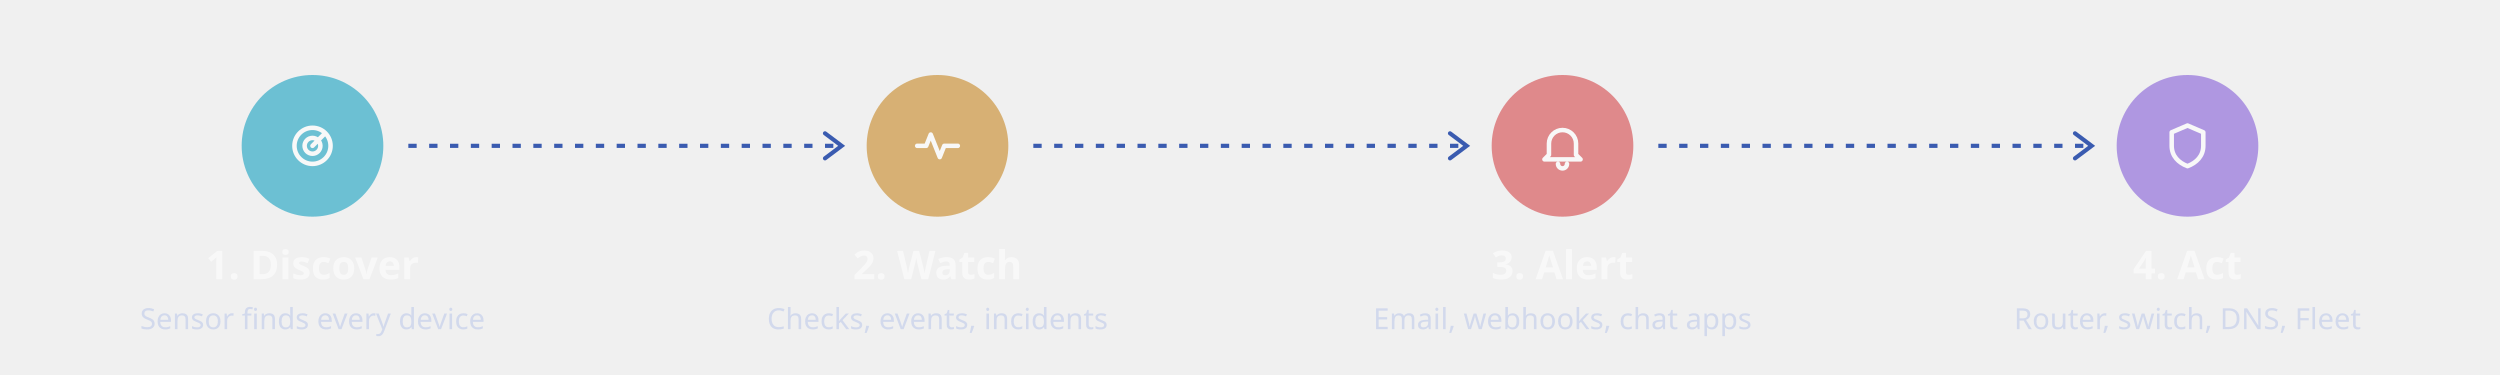
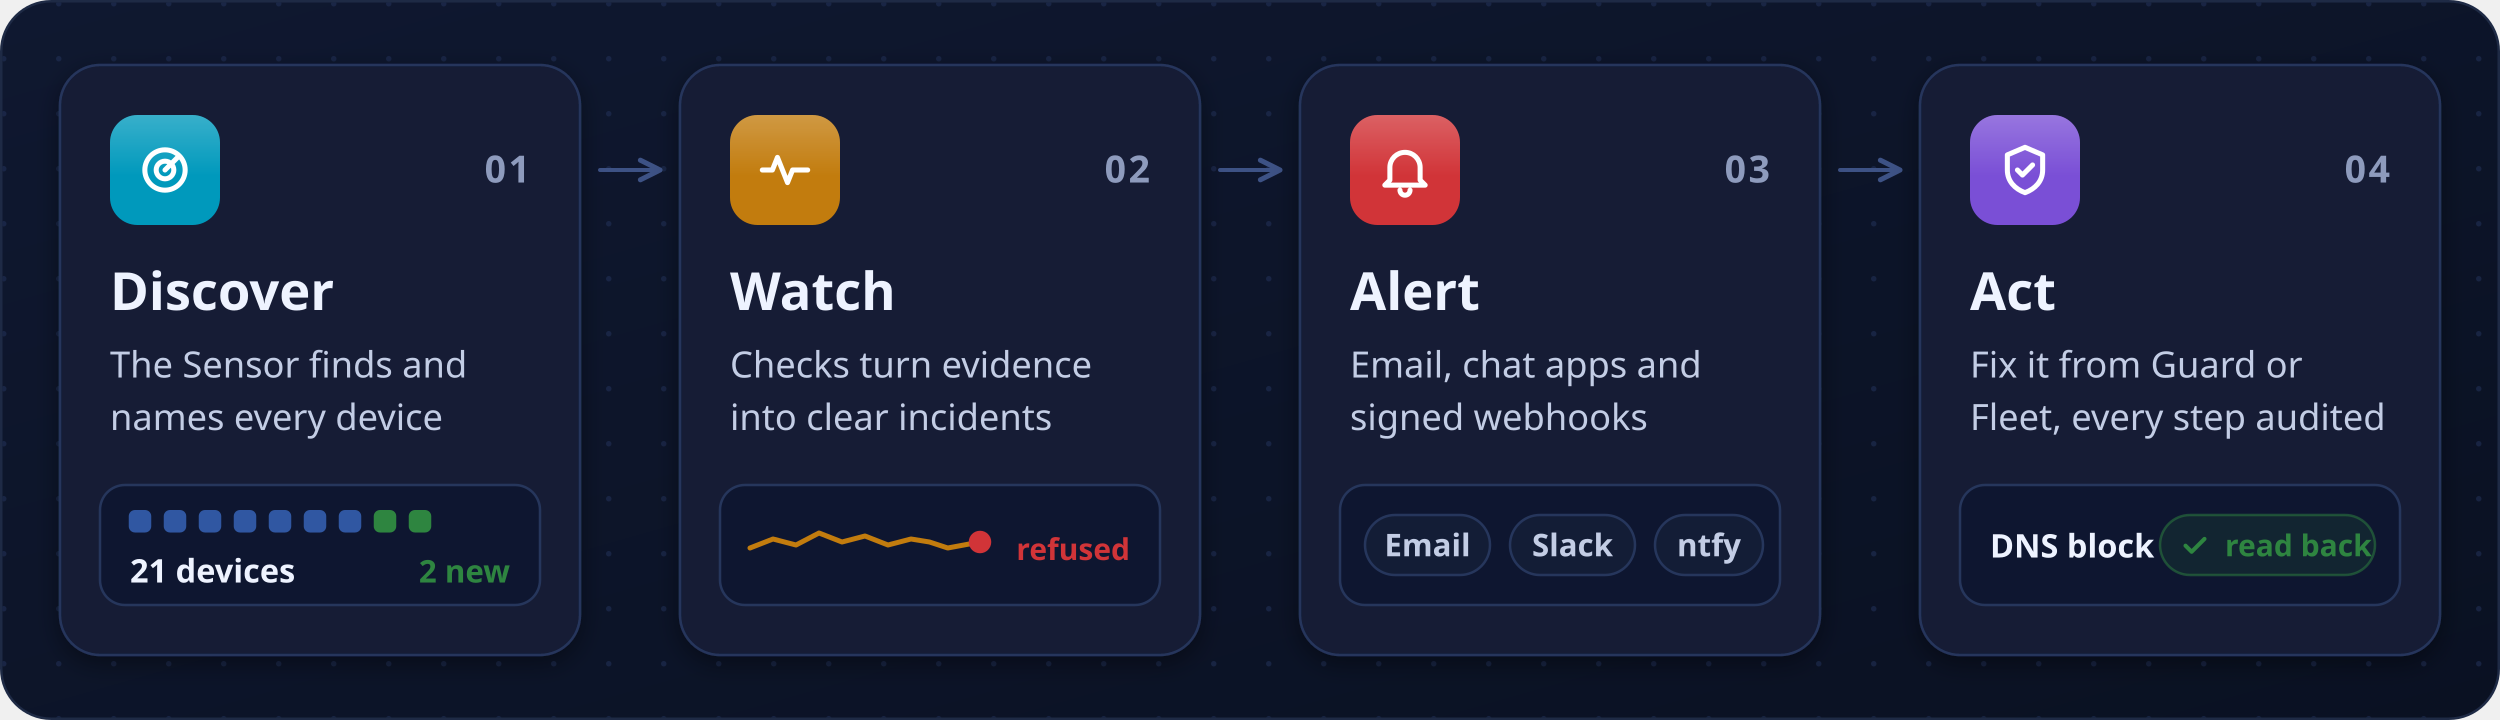
- <svg xmlns="http://www.w3.org/2000/svg" viewBox="0 0 1200 180" width="1200" height="180" role="img" aria-labelledby="t d">
-   <style>
- text{font-family:-apple-system, BlinkMacSystemFont, 'Segoe UI', 'Noto Sans', Helvetica, Arial, sans-serif}
- .step{animation:hi 4s ease-in-out infinite;opacity:.55}
- .ring{transform-box:fill-box;transform-origin:center;animation:ring 4s ease-out infinite;opacity:0}
- .dot{animation:move 4s ease-in-out infinite;opacity:0}
- @keyframes hi{0%,30%{opacity:1}45%,100%{opacity:.55}}
- @keyframes ring{0%{transform:scale(1);opacity:.7}30%{transform:scale(1.5);opacity:0}100%{opacity:0}}
- @keyframes move{0%{transform:translateX(0);opacity:0}5%{opacity:1}25%{transform:translateX(198px);opacity:1}30%,100%{transform:translateX(198px);opacity:0}}
- @media (prefers-reduced-motion: reduce){.step,.ring,.dot{animation:none!important}.step{opacity:1}}
+ <svg xmlns="http://www.w3.org/2000/svg" viewBox="0 0 1000 288" width="1000" height="288" role="img" aria-labelledby="t d">
+   <defs>
+     <linearGradient id="bg" x1="0" y1="0" x2="1" y2="1">
+       <stop offset="0" stop-color="#0F1830" />
+       <stop offset="1" stop-color="#0A1122" />
+     </linearGradient>
+     <linearGradient id="tileLight" x1="0" y1="0" x2="0" y2="1">
+       <stop offset="0" stop-color="#fff" stop-opacity=".22" />
+       <stop offset=".55" stop-color="#fff" stop-opacity="0" />
+     </linearGradient>
+     <pattern id="dots" width="22" height="22" patternUnits="userSpaceOnUse">
+       <circle cx="1.5" cy="1.5" r="1.1" fill="#22325A" />
+     </pattern>
+     <filter id="sh" x="-10%" y="-20%" width="120%" height="150%">
+       <feDropShadow dx="0" dy="3" stdDeviation="5" flood-color="#000000" flood-opacity="0.4" />
+     </filter>
+     <marker id="arrow" viewBox="0 0 10 10" refX="8.5" refY="5" markerWidth="7" markerHeight="7" orient="auto-start-reverse">
+       <path d="M1.5 1.5L8.5 5L1.5 8.5" fill="none" stroke="#3D5285" stroke-width="1.8" stroke-linecap="round" stroke-linejoin="round" />
+     </marker>
+     <marker id="arrowA" viewBox="0 0 10 10" refX="8.5" refY="5" markerWidth="7" markerHeight="7" orient="auto-start-reverse">
+       <path d="M1.5 1.5L8.5 5L1.5 8.5" fill="none" stroke="#4C8DFF" stroke-width="1.8" stroke-linecap="round" stroke-linejoin="round" />
+     </marker>
+     <marker id="arrowP" viewBox="0 0 10 10" refX="8.5" refY="5" markerWidth="7" markerHeight="7" orient="auto-start-reverse">
+       <path d="M1.5 1.5L8.5 5L1.5 8.5" fill="none" stroke="#7A4FD6" stroke-width="1.8" stroke-linecap="round" stroke-linejoin="round" />
+     </marker>
+     <marker id="arrowR" viewBox="0 0 10 10" refX="8.5" refY="5" markerWidth="7" markerHeight="7" orient="auto-start-reverse">
+       <path d="M1.5 1.5L8.5 5L1.5 8.5" fill="none" stroke="#D13438" stroke-width="1.8" stroke-linecap="round" stroke-linejoin="round" />
+     </marker>
+     <style>
+ text{font-family:-apple-system, BlinkMacSystemFont, 'Segoe UI', 'Noto Sans', 'Noto Sans Arabic', Tahoma, Helvetica, Arial, sans-serif}
+ .pk{animation-name:pk;animation-iteration-count:infinite;animation-timing-function:cubic-bezier(.45,0,.4,1)}
+ @keyframes pk{0%{stroke-dashoffset:8}62%,100%{stroke-dashoffset:-101}}
+ 
+ .hl{animation:hl 10s ease-in-out infinite;opacity:0}
+ @keyframes hl{0%{opacity:0}4%,22%{opacity:1}30%,100%{opacity:0}}
+ .pk{animation-name:pk4}
+ @keyframes pk4{0%{stroke-dashoffset:8}7.5%,100%{stroke-dashoffset:-101}}
+ .alarm{animation:alarm 2.4s ease-in-out infinite}
+ @keyframes alarm{0%,100%{opacity:1}50%{opacity:.35}}
+ .newdev{animation:alarm 3s ease-in-out infinite}
+ @media (prefers-reduced-motion: reduce){*{animation:none!important}.pk{display:none}.rm-show{opacity:1!important}}
</style>
-   <line x1="196" y1="70" x2="404" y2="70" stroke="#3A5BB0" stroke-width="2" stroke-dasharray="4 6" />
-   <path d="M396 64L404 70L396 76" fill="none" stroke="#3A5BB0" stroke-width="2" stroke-linecap="round" />
-   <circle class="dot" style="animation-delay:0s" cx="196" cy="70" r="5" fill="#1A73FF" />
-   <line x1="496" y1="70" x2="704" y2="70" stroke="#3A5BB0" stroke-width="2" stroke-dasharray="4 6" />
-   <path d="M696 64L704 70L696 76" fill="none" stroke="#3A5BB0" stroke-width="2" stroke-linecap="round" />
-   <circle class="dot" style="animation-delay:1s" cx="496" cy="70" r="5" fill="#1A73FF" />
-   <line x1="796" y1="70" x2="1004" y2="70" stroke="#3A5BB0" stroke-width="2" stroke-dasharray="4 6" />
-   <path d="M996 64L1004 70L996 76" fill="none" stroke="#3A5BB0" stroke-width="2" stroke-linecap="round" />
-   <circle class="dot" style="animation-delay:2s" cx="796" cy="70" r="5" fill="#1A73FF" />
-   <g class="step" style="animation-delay:0s">
-     <circle class="ring" style="animation-delay:0s" cx="150" cy="70" r="34" fill="none" stroke="#0099BC" stroke-width="2" />
-     <circle cx="150" cy="70" r="34" fill="#0099BC" />
-     <path d="M12 12m-8 0a8 8 0 1 0 16 0a8 8 0 1 0-16 0M12 12m-3.5 0a3.5 3.5 0 1 0 7 0a3.5 3.5 0 1 0-7 0M12 12l5.5-5.5" transform="translate(137.0 57) scale(1.0833)" fill="none" stroke="#fff" stroke-width="2" stroke-linecap="round" stroke-linejoin="round" />
-     <text x="150" y="134" text-anchor="middle" font-size="19" font-weight="700" fill="#FFFFFF">1. Discover</text>
-     <text x="150" y="158" text-anchor="middle" font-size="14" fill="#B9C6EA">Sensor finds every device</text>
+   </defs>
+   <rect x=".5" y=".5" width="999" height="287" rx="20" fill="url(#bg)" stroke="#1E2A45" />
+   <rect x="1" y="1" width="998" height="286" rx="20" fill="url(#dots)" opacity=".55" />
+   <path d="M240 68H264" fill="none" stroke="#3D5285" stroke-width="1.6" stroke-linecap="round" stroke-linejoin="round" marker-end="url(#arrow)" />
+   <path class="pk glow" style="animation-duration:10s;animation-delay:-8.3s" d="M240 68H264" pathLength="100" fill="none" stroke="#C27C0E" stroke-width="7" stroke-linecap="round" stroke-dasharray="7 300" stroke-dashoffset="8" opacity=".22" />
+   <path class="pk" style="animation-duration:10s;animation-delay:-8.3s" d="M240 68H264" pathLength="100" fill="none" stroke="#C27C0E" stroke-width="3" stroke-linecap="round" stroke-dasharray="7 300" stroke-dashoffset="8" />
+   <path d="M488 68H512" fill="none" stroke="#3D5285" stroke-width="1.6" stroke-linecap="round" stroke-linejoin="round" marker-end="url(#arrow)" />
+   <path class="pk glow" style="animation-duration:10s;animation-delay:-5.8s" d="M488 68H512" pathLength="100" fill="none" stroke="#D13438" stroke-width="7" stroke-linecap="round" stroke-dasharray="7 300" stroke-dashoffset="8" opacity=".22" />
+   <path class="pk" style="animation-duration:10s;animation-delay:-5.8s" d="M488 68H512" pathLength="100" fill="none" stroke="#D13438" stroke-width="3" stroke-linecap="round" stroke-dasharray="7 300" stroke-dashoffset="8" />
+   <path d="M736 68H760" fill="none" stroke="#3D5285" stroke-width="1.6" stroke-linecap="round" stroke-linejoin="round" marker-end="url(#arrow)" />
+   <path class="pk glow" style="animation-duration:10s;animation-delay:-3.3s" d="M736 68H760" pathLength="100" fill="none" stroke="#7A4FD6" stroke-width="7" stroke-linecap="round" stroke-dasharray="7 300" stroke-dashoffset="8" opacity=".22" />
+   <path class="pk" style="animation-duration:10s;animation-delay:-3.3s" d="M736 68H760" pathLength="100" fill="none" stroke="#7A4FD6" stroke-width="3" stroke-linecap="round" stroke-dasharray="7 300" stroke-dashoffset="8" />
+   <g>
+     <rect x="24" y="26" width="208" height="236" rx="16" fill="#131D36" stroke="#26365C" filter="url(#sh)" />
+     <rect class="hl" style="animation-delay:0.00s" x="24" y="26" width="208" height="236" rx="16" fill="none" stroke="#0099BC" stroke-width="2" />
+     <g>
+       <rect x="44" y="46" width="44" height="44" rx="11" fill="#0099BC" />
+       <rect x="44" y="46" width="44" height="44" rx="11" fill="url(#tileLight)" />
+       <path d="M12 12m-8 0a8 8 0 1 0 16 0a8 8 0 1 0-16 0M12 12m-3.5 0a3.5 3.5 0 1 0 7 0a3.5 3.5 0 1 0-7 0M12 12l5.5-5.5" transform="translate(53.9 55.9) scale(1.0083)" fill="none" stroke="#fff" stroke-width="2" stroke-linecap="round" stroke-linejoin="round" />
+     </g>
+     <text x="212" y="73" text-anchor="end" font-size="15" font-weight="700" fill="#8E9BBD" font-family="ui-monospace, SFMono-Regular, 'Cascadia Mono', Consolas, 'Liberation Mono', monospace" letter-spacing="1">01</text>
+     <text x="44" y="124" font-size="21" font-weight="700" fill="#EEF3FF">Discover</text>
+     <text x="44" y="151" font-size="14.5" fill="#C3CDE5">The Sensor finds and</text>
+     <text x="44" y="172" font-size="14.5" fill="#C3CDE5">names every device</text>
+     <rect x="40" y="194" width="176" height="48" rx="10" fill="#0E1630" stroke="#26365C" />
+     <rect x="51.5" y="204" width="9" height="9" rx="2.5" fill="#4C8DFF" opacity="0.55" />
+     <rect x="65.5" y="204" width="9" height="9" rx="2.5" fill="#4C8DFF" opacity="0.55" />
+     <rect x="79.5" y="204" width="9" height="9" rx="2.5" fill="#4C8DFF" opacity="0.55" />
+     <rect x="93.5" y="204" width="9" height="9" rx="2.5" fill="#4C8DFF" opacity="0.55" />
+     <rect x="107.5" y="204" width="9" height="9" rx="2.5" fill="#4C8DFF" opacity="0.55" />
+     <rect x="121.5" y="204" width="9" height="9" rx="2.5" fill="#4C8DFF" opacity="0.55" />
+     <rect x="135.5" y="204" width="9" height="9" rx="2.5" fill="#4C8DFF" opacity="0.55" />
+     <rect x="149.5" y="204" width="9" height="9" rx="2.5" fill="#2E8540" opacity="1" class="newdev" style="animation-delay:0s" />
+     <rect x="163.5" y="204" width="9" height="9" rx="2.5" fill="#2E8540" opacity="1" class="newdev" style="animation-delay:0.3s" />
+     <text x="52" y="233" font-size="13" font-weight="600" fill="#EEF3FF">21 devices</text>
+     <text x="204" y="233" text-anchor="end" font-size="12.5" font-weight="700" fill="#2E8540">2 new</text>
  </g>
-   <g class="step" style="animation-delay:1s">
-     <circle class="ring" style="animation-delay:1s" cx="450" cy="70" r="34" fill="none" stroke="#C27C0E" stroke-width="2" />
-     <circle cx="450" cy="70" r="34" fill="#C27C0E" />
-     <path d="M3 12h4l2-5 4 10 2-5h6" transform="translate(437.0 57) scale(1.0833)" fill="none" stroke="#fff" stroke-width="2" stroke-linecap="round" stroke-linejoin="round" />
-     <text x="450" y="134" text-anchor="middle" font-size="19" font-weight="700" fill="#FFFFFF">2. Watch</text>
-     <text x="450" y="158" text-anchor="middle" font-size="14" fill="#B9C6EA">Checks, events, incidents</text>
+   <g>
+     <rect x="272" y="26" width="208" height="236" rx="16" fill="#131D36" stroke="#26365C" filter="url(#sh)" />
+     <rect class="hl" style="animation-delay:2.50s" x="272" y="26" width="208" height="236" rx="16" fill="none" stroke="#C27C0E" stroke-width="2" />
+     <g>
+       <rect x="292" y="46" width="44" height="44" rx="11" fill="#C27C0E" />
+       <rect x="292" y="46" width="44" height="44" rx="11" fill="url(#tileLight)" />
+       <path d="M3 12h4l2-5 4 10 2-5h6" transform="translate(301.9 55.9) scale(1.0083)" fill="none" stroke="#fff" stroke-width="2" stroke-linecap="round" stroke-linejoin="round" />
+     </g>
+     <text x="460" y="73" text-anchor="end" font-size="15" font-weight="700" fill="#8E9BBD" font-family="ui-monospace, SFMono-Regular, 'Cascadia Mono', Consolas, 'Liberation Mono', monospace" letter-spacing="1">02</text>
+     <text x="292" y="124" font-size="21" font-weight="700" fill="#EEF3FF">Watch</text>
+     <text x="292" y="151" font-size="14.5" fill="#C3CDE5">Checks turn evidence</text>
+     <text x="292" y="172" font-size="14.5" fill="#C3CDE5">into clear incidents</text>
+     <rect x="288" y="194" width="176" height="48" rx="10" fill="#0E1630" stroke="#26365C" />
+     <path d="M300 219.2L309.2 215.6L318.4 218L327.6 213.2L336.8 216.8L346 214.4L355.2 218L364.4 215.6L371.8 216.8L379.1 219.2L392 216.8" fill="none" stroke="#C27C0E" stroke-width="2" stroke-linejoin="round" stroke-linecap="round" />
+     <circle cx="392" cy="216.8" r="4.5" fill="#D13438" class="alarm" />
+     <text x="452" y="224" text-anchor="end" font-size="12" font-weight="700" fill="#D13438">refused</text>
  </g>
-   <g class="step" style="animation-delay:2s">
-     <circle class="ring" style="animation-delay:2s" cx="750" cy="70" r="34" fill="none" stroke="#D13438" stroke-width="2" />
-     <circle cx="750" cy="70" r="34" fill="#D13438" />
-     <path d="M6 16V11a6 6 0 0 1 12 0v5l2 2H4zM10 20a2 2 0 0 0 4 0" transform="translate(737.0 57) scale(1.0833)" fill="none" stroke="#fff" stroke-width="2" stroke-linecap="round" stroke-linejoin="round" />
-     <text x="750" y="134" text-anchor="middle" font-size="19" font-weight="700" fill="#FFFFFF">3. Alert</text>
-     <text x="750" y="158" text-anchor="middle" font-size="14" fill="#B9C6EA">Email, webhooks, chat apps</text>
+   <g>
+     <rect x="520" y="26" width="208" height="236" rx="16" fill="#131D36" stroke="#26365C" filter="url(#sh)" />
+     <rect class="hl" style="animation-delay:5.00s" x="520" y="26" width="208" height="236" rx="16" fill="none" stroke="#D13438" stroke-width="2" />
+     <g>
+       <rect x="540" y="46" width="44" height="44" rx="11" fill="#D13438" />
+       <rect x="540" y="46" width="44" height="44" rx="11" fill="url(#tileLight)" />
+       <path d="M6 16V11a6 6 0 0 1 12 0v5l2 2H4zM10 20a2 2 0 0 0 4 0" transform="translate(549.9 55.9) scale(1.0083)" fill="none" stroke="#fff" stroke-width="2" stroke-linecap="round" stroke-linejoin="round" />
+     </g>
+     <text x="708" y="73" text-anchor="end" font-size="15" font-weight="700" fill="#8E9BBD" font-family="ui-monospace, SFMono-Regular, 'Cascadia Mono', Consolas, 'Liberation Mono', monospace" letter-spacing="1">03</text>
+     <text x="540" y="124" font-size="21" font-weight="700" fill="#EEF3FF">Alert</text>
+     <text x="540" y="151" font-size="14.5" fill="#C3CDE5">Email, chat apps and</text>
+     <text x="540" y="172" font-size="14.5" fill="#C3CDE5">signed webhooks</text>
+     <rect x="536" y="194" width="176" height="48" rx="10" fill="#0E1630" stroke="#26365C" />
+     <rect x="546" y="206" width="50" height="24" rx="12" fill="#131D36" stroke="#26365C" />
+     <text x="571" y="222.5" text-anchor="middle" font-size="12.5" font-weight="600" fill="#C3CDE5">Email</text>
+     <rect x="604" y="206" width="50" height="24" rx="12" fill="#131D36" stroke="#26365C" />
+     <text x="629" y="222.5" text-anchor="middle" font-size="12.5" font-weight="600" fill="#C3CDE5">Slack</text>
+     <rect x="662" y="206" width="43.2" height="24" rx="12" fill="#131D36" stroke="#26365C" />
+     <text x="683.6" y="222.5" text-anchor="middle" font-size="12.5" font-weight="600" fill="#C3CDE5">ntfy</text>
  </g>
-   <g class="step" style="animation-delay:3s">
-     <circle class="ring" style="animation-delay:3s" cx="1050" cy="70" r="34" fill="none" stroke="#7A4FD6" stroke-width="2" />
-     <circle cx="1050" cy="70" r="34" fill="#7A4FD6" />
-     <path d="M12 3l7 3v6c0 4.5-3 7.5-7 9-4-1.5-7-4.5-7-9V6z" transform="translate(1037.0 57) scale(1.0833)" fill="none" stroke="#fff" stroke-width="2" stroke-linecap="round" stroke-linejoin="round" />
-     <text x="1050" y="134" text-anchor="middle" font-size="19" font-weight="700" fill="#FFFFFF">4. Act</text>
-     <text x="1050" y="158" text-anchor="middle" font-size="14" fill="#B9C6EA">Router, switch, DNS, Fleet</text>
+   <g>
+     <rect x="768" y="26" width="208" height="236" rx="16" fill="#131D36" stroke="#26365C" filter="url(#sh)" />
+     <rect class="hl" style="animation-delay:7.50s" x="768" y="26" width="208" height="236" rx="16" fill="none" stroke="#7A4FD6" stroke-width="2" />
+     <g>
+       <rect x="788" y="46" width="44" height="44" rx="11" fill="#7A4FD6" />
+       <rect x="788" y="46" width="44" height="44" rx="11" fill="url(#tileLight)" />
+       <path d="M12 3l7 3v6c0 4.5-3 7.5-7 9-4-1.5-7-4.5-7-9V6zM9 12l2 2 4-4" transform="translate(797.9 55.9) scale(1.0083)" fill="none" stroke="#fff" stroke-width="2" stroke-linecap="round" stroke-linejoin="round" />
+     </g>
+     <text x="956" y="73" text-anchor="end" font-size="15" font-weight="700" fill="#8E9BBD" font-family="ui-monospace, SFMono-Regular, 'Cascadia Mono', Consolas, 'Liberation Mono', monospace" letter-spacing="1">04</text>
+     <text x="788" y="124" font-size="21" font-weight="700" fill="#EEF3FF">Act</text>
+     <text x="788" y="151" font-size="14.5" fill="#C3CDE5">Fix it from Guard or</text>
+     <text x="788" y="172" font-size="14.5" fill="#C3CDE5">Fleet, every step audited</text>
+     <rect x="784" y="194" width="176" height="48" rx="10" fill="#0E1630" stroke="#26365C" />
+     <text x="796" y="223" font-size="13" font-weight="700" fill="#EEF3FF">DNS block</text>
+     <rect x="864" y="206" width="86" height="24" rx="12" fill="#2E8540" fill-opacity=".14" stroke="#2E8540" stroke-opacity=".5" />
+     <path d="M5 12.5l4.5 4.5L19 7.5" transform="translate(871.5 211.5) scale(0.5417)" fill="none" stroke="#2E8540" stroke-width="3" stroke-linecap="round" stroke-linejoin="round" />
+     <text x="890" y="222.5" font-size="12" font-weight="700" fill="#2E8540">read back</text>
  </g>
</svg>
